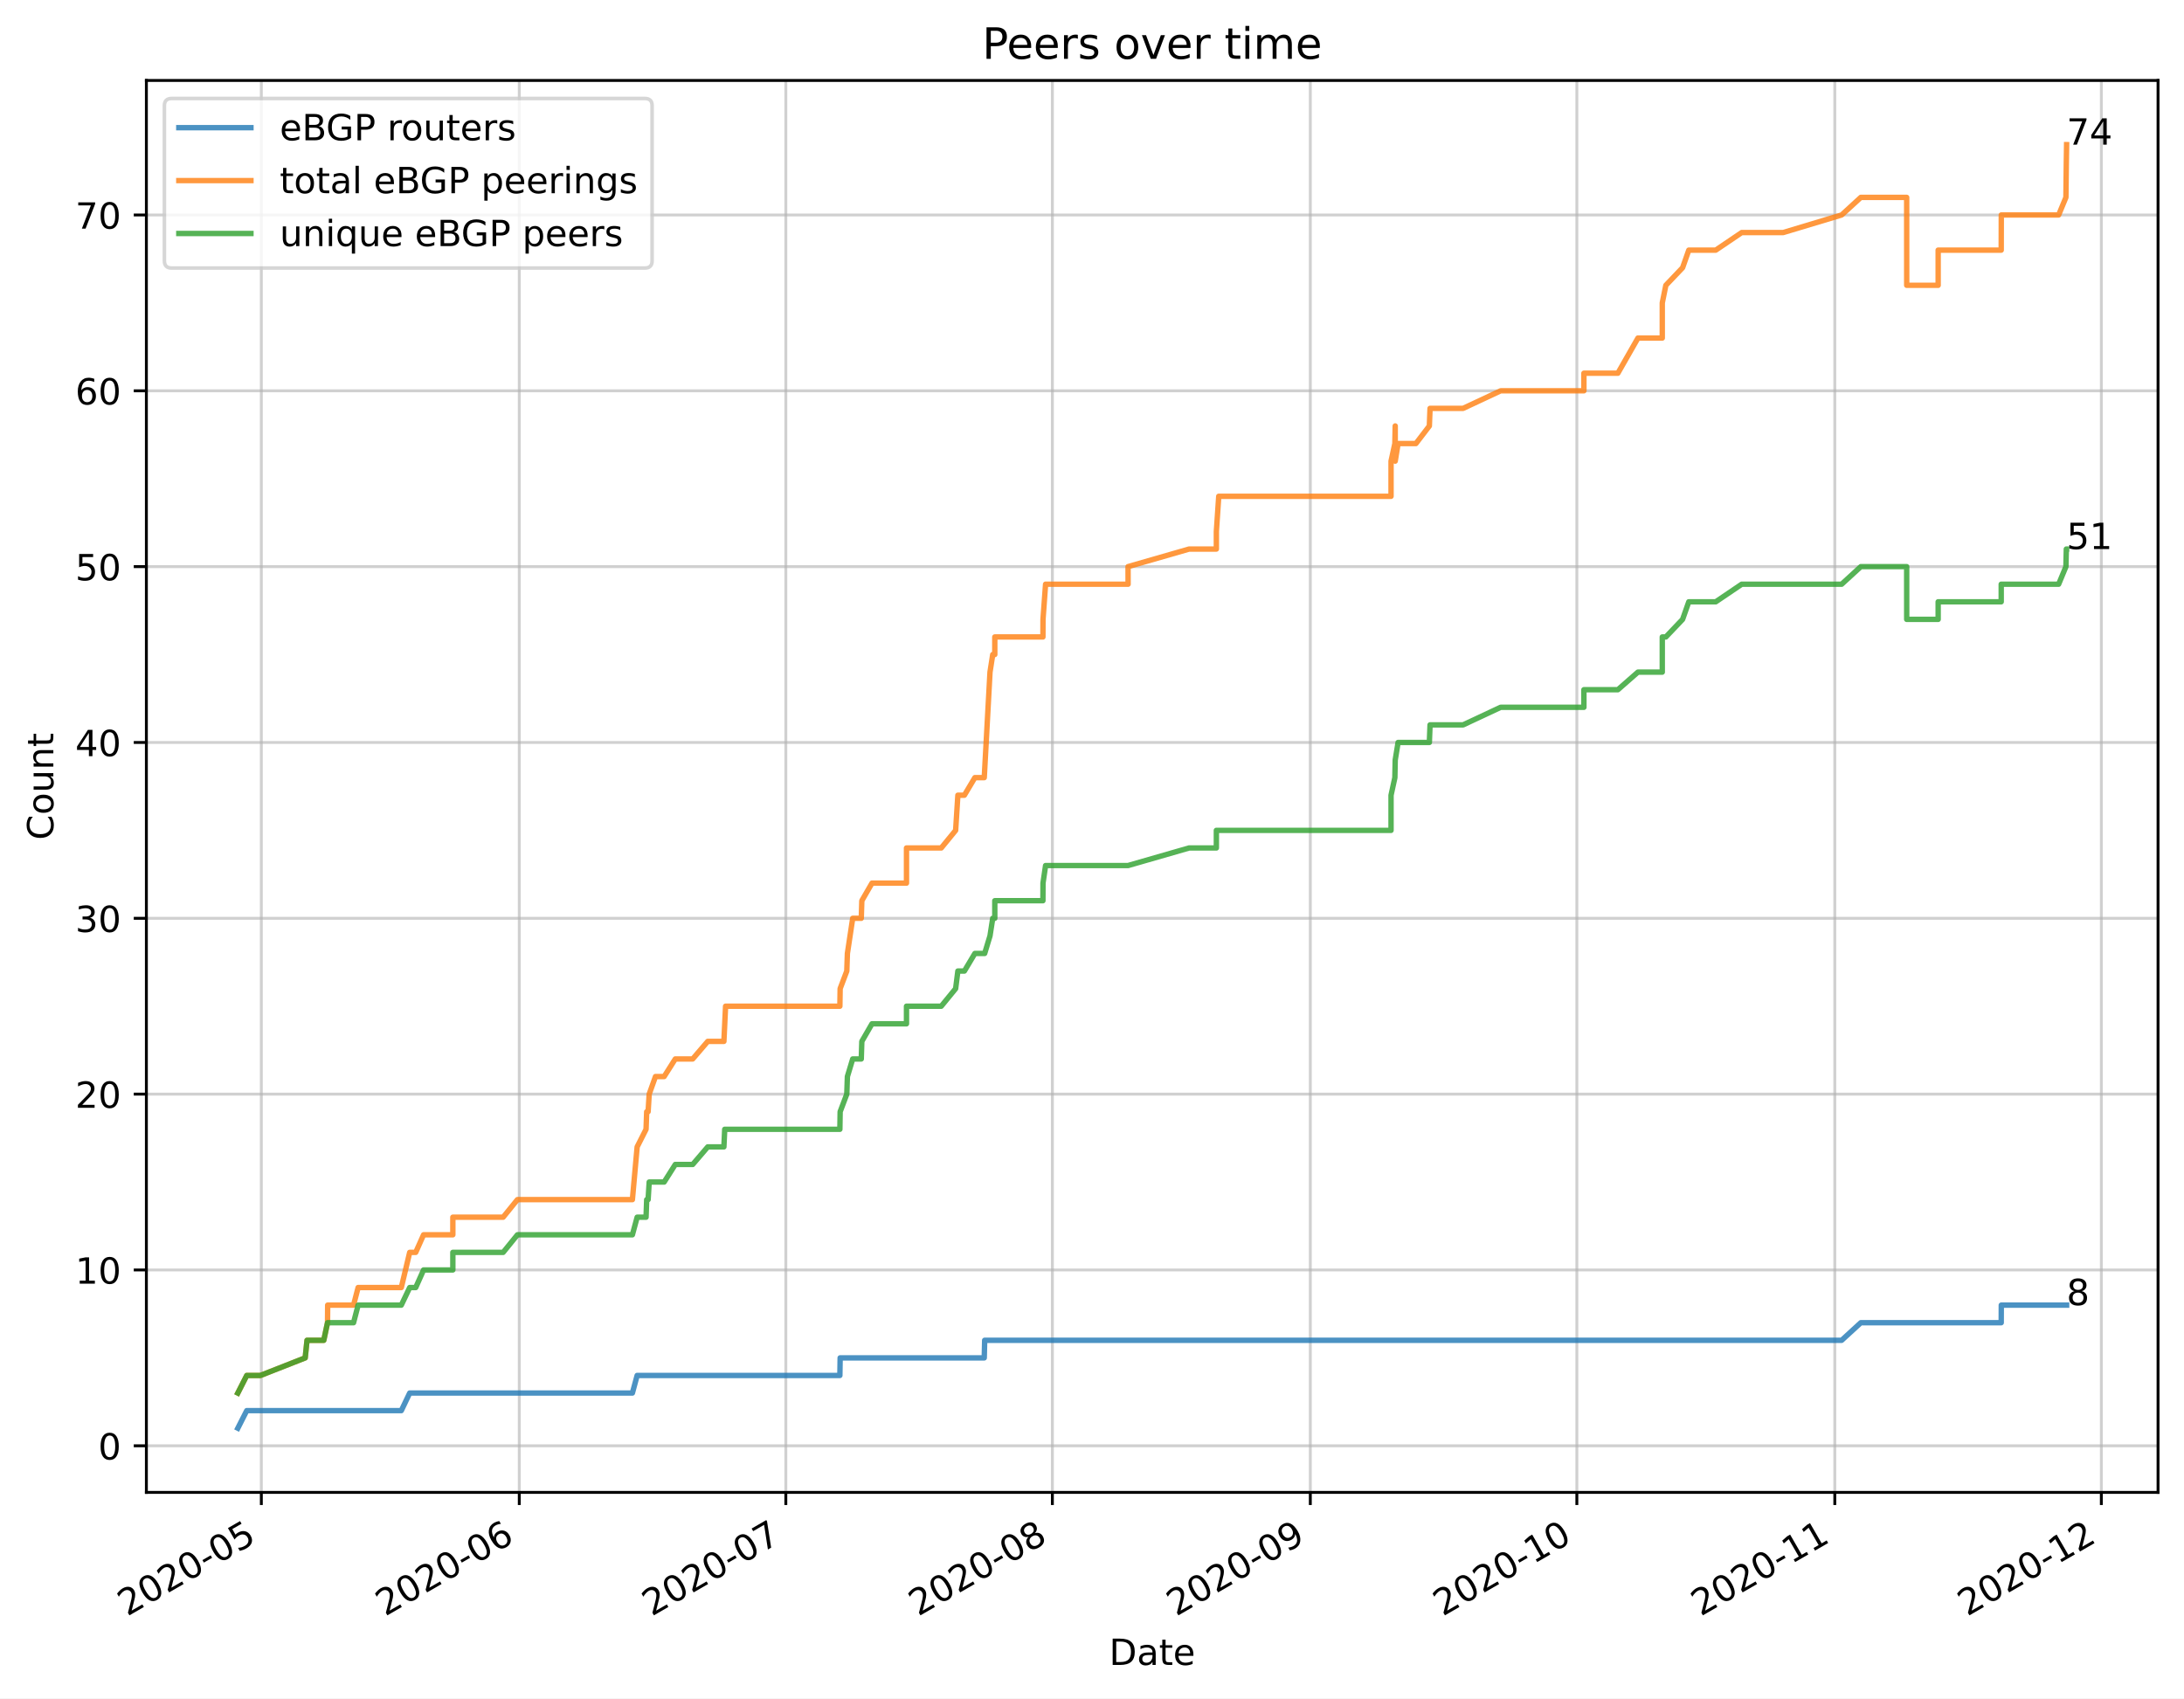
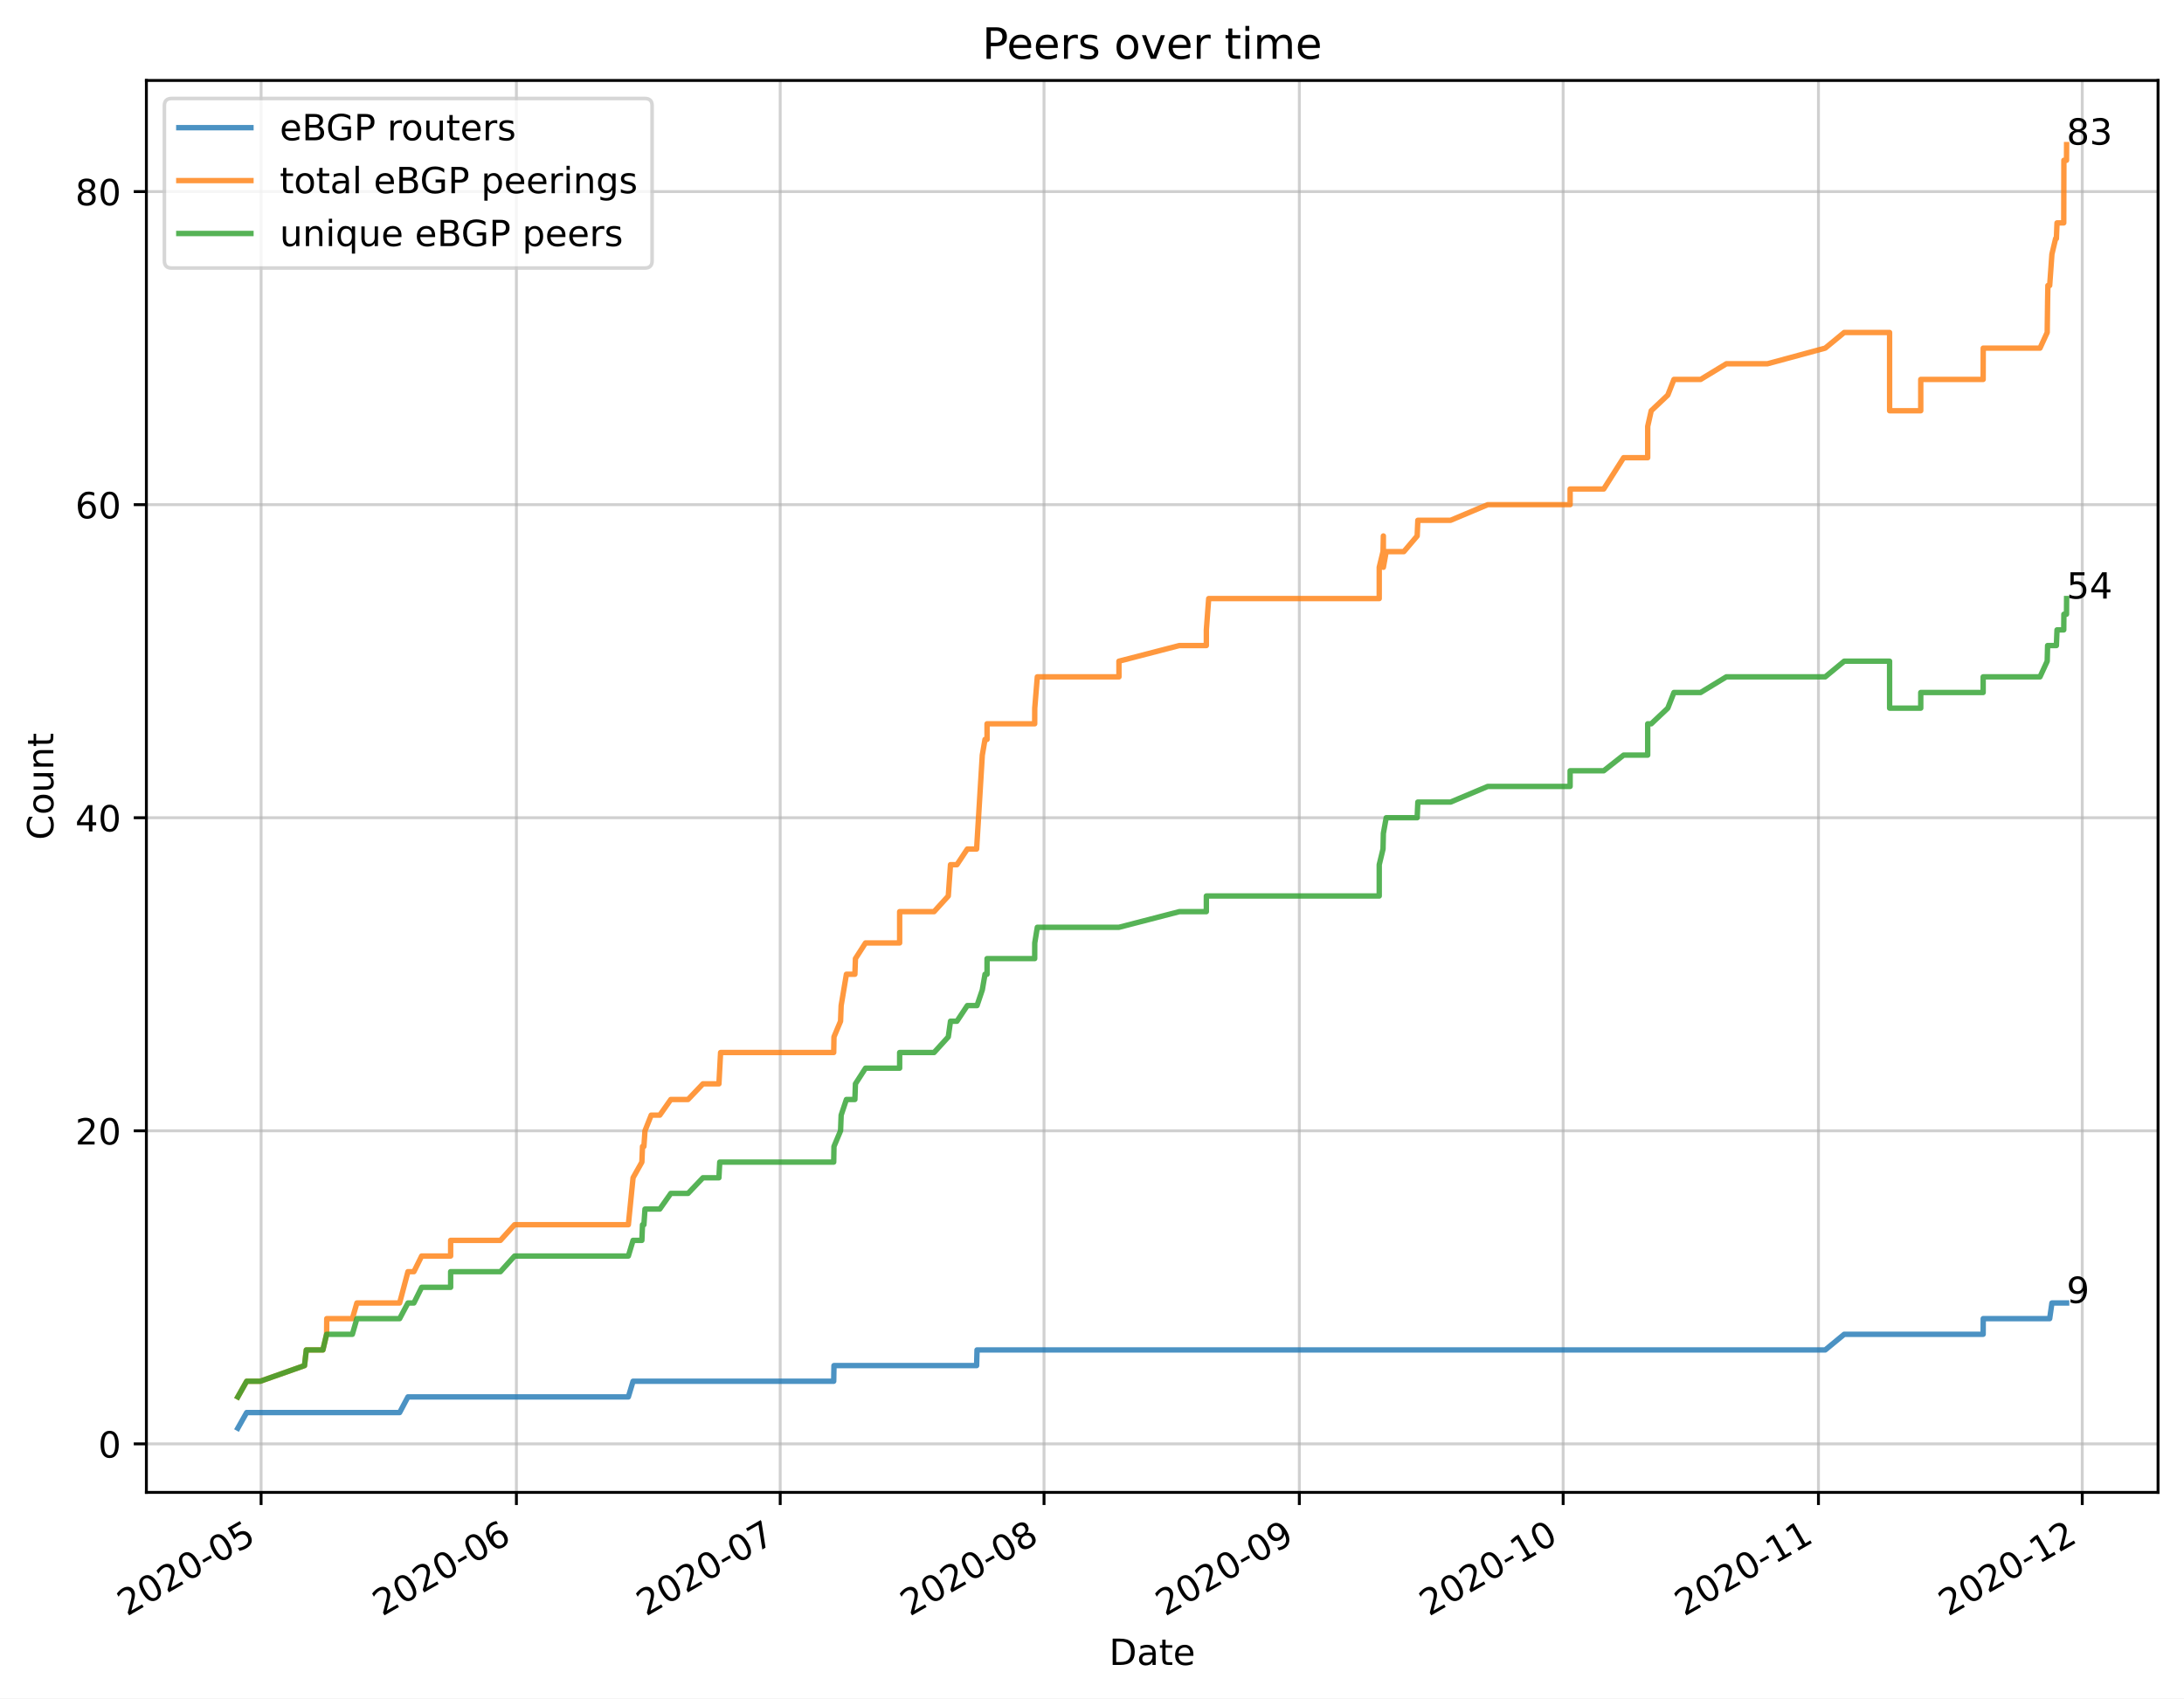
<svg xmlns="http://www.w3.org/2000/svg" xmlns:xlink="http://www.w3.org/1999/xlink" height="471.149pt" version="1.1" viewBox="0 0 605.803 471.149" width="605.803pt">
  <defs>
    <style type="text/css">*{stroke-linecap:butt;stroke-linejoin:round;}</style>
  </defs>
  <g id="figure_1">
    <g id="patch_1">
      <path d="M 0 471.149  L 605.803 471.149  L 605.803 0  L 0 0  z " style="fill:#ffffff;" />
    </g>
    <g id="axes_1">
      <g id="patch_2">
        <path d="M 40.603 413.998  L 598.603 413.998  L 598.603 22.318  L 40.603 22.318  z " style="fill:#ffffff;" />
      </g>
      <g id="matplotlib.axis_1">
        <g id="xtick_1">
          <g id="line2d_1">
-             <path clip-path="url(#pe61dc89801)" d="M 72.49 413.998  L 72.49 22.318  " style="fill:none;stroke:#b0b0b0;stroke-linecap:square;stroke-opacity:0.6;stroke-width:0.8;" />
+             <path clip-path="url(#p9a3ad97d93)" d="M 72.423 413.998  L 72.423 22.318  " style="fill:none;stroke:#b0b0b0;stroke-linecap:square;stroke-opacity:0.6;stroke-width:0.8;" />
          </g>
          <g id="line2d_2">
            <defs>
-               <path d="M 0 0  L 0 3.5  " id="m56347ccbf3" style="stroke:#000000;stroke-width:0.8;" />
+               <path d="M 0 0  L 0 3.5  " id="m1a2324b93e" style="stroke:#000000;stroke-width:0.8;" />
            </defs>
            <g>
-               <use style="stroke:#000000;stroke-width:0.8;" x="72.49" xlink:href="#m56347ccbf3" y="413.998" />
+               <use style="stroke:#000000;stroke-width:0.8;" x="72.423" xlink:href="#m1a2324b93e" y="413.998" />
            </g>
          </g>
          <g id="text_1">
-             <text style="font-family:DejaVu Sans;font-size:10px;font-stretch:normal;font-style:normal;font-weight:normal;" transform="translate(35.2647 448.47)rotate(-30)">2020-05</text>
+             <text style="font-family:DejaVu Sans;font-size:10px;font-stretch:normal;font-style:normal;font-weight:normal;" transform="translate(35.19791 448.47)rotate(-30)">2020-05</text>
          </g>
        </g>
        <g id="xtick_2">
          <g id="line2d_3">
-             <path clip-path="url(#pe61dc89801)" d="M 144.039 413.998  L 144.039 22.318  " style="fill:none;stroke:#b0b0b0;stroke-linecap:square;stroke-opacity:0.6;stroke-width:0.8;" />
+             <path clip-path="url(#p9a3ad97d93)" d="M 143.24 413.998  L 143.24 22.318  " style="fill:none;stroke:#b0b0b0;stroke-linecap:square;stroke-opacity:0.6;stroke-width:0.8;" />
          </g>
          <g id="line2d_4">
            <g>
-               <use style="stroke:#000000;stroke-width:0.8;" x="144.039" xlink:href="#m56347ccbf3" y="413.998" />
+               <use style="stroke:#000000;stroke-width:0.8;" x="143.24" xlink:href="#m1a2324b93e" y="413.998" />
            </g>
          </g>
          <g id="text_2">
-             <text style="font-family:DejaVu Sans;font-size:10px;font-stretch:normal;font-style:normal;font-weight:normal;" transform="translate(106.8141 448.47)rotate(-30)">2020-06</text>
+             <text style="font-family:DejaVu Sans;font-size:10px;font-stretch:normal;font-style:normal;font-weight:normal;" transform="translate(106.0148 448.47)rotate(-30)">2020-06</text>
          </g>
        </g>
        <g id="xtick_3">
          <g id="line2d_5">
-             <path clip-path="url(#pe61dc89801)" d="M 217.973 413.998  L 217.973 22.318  " style="fill:none;stroke:#b0b0b0;stroke-linecap:square;stroke-opacity:0.6;stroke-width:0.8;" />
+             <path clip-path="url(#p9a3ad97d93)" d="M 216.417 413.998  L 216.417 22.318  " style="fill:none;stroke:#b0b0b0;stroke-linecap:square;stroke-opacity:0.6;stroke-width:0.8;" />
          </g>
          <g id="line2d_6">
            <g>
-               <use style="stroke:#000000;stroke-width:0.8;" x="217.973" xlink:href="#m56347ccbf3" y="413.998" />
+               <use style="stroke:#000000;stroke-width:0.8;" x="216.417" xlink:href="#m1a2324b93e" y="413.998" />
            </g>
          </g>
          <g id="text_3">
-             <text style="font-family:DejaVu Sans;font-size:10px;font-stretch:normal;font-style:normal;font-weight:normal;" transform="translate(180.7485 448.47)rotate(-30)">2020-07</text>
+             <text style="font-family:DejaVu Sans;font-size:10px;font-stretch:normal;font-style:normal;font-weight:normal;" transform="translate(179.1922 448.47)rotate(-30)">2020-07</text>
          </g>
        </g>
        <g id="xtick_4">
          <g id="line2d_7">
-             <path clip-path="url(#pe61dc89801)" d="M 291.908 413.998  L 291.908 22.318  " style="fill:none;stroke:#b0b0b0;stroke-linecap:square;stroke-opacity:0.6;stroke-width:0.8;" />
+             <path clip-path="url(#p9a3ad97d93)" d="M 289.594 413.998  L 289.594 22.318  " style="fill:none;stroke:#b0b0b0;stroke-linecap:square;stroke-opacity:0.6;stroke-width:0.8;" />
          </g>
          <g id="line2d_8">
            <g>
-               <use style="stroke:#000000;stroke-width:0.8;" x="291.908" xlink:href="#m56347ccbf3" y="413.998" />
+               <use style="stroke:#000000;stroke-width:0.8;" x="289.594" xlink:href="#m1a2324b93e" y="413.998" />
            </g>
          </g>
          <g id="text_4">
-             <text style="font-family:DejaVu Sans;font-size:10px;font-stretch:normal;font-style:normal;font-weight:normal;" transform="translate(254.6829 448.47)rotate(-30)">2020-08</text>
+             <text style="font-family:DejaVu Sans;font-size:10px;font-stretch:normal;font-style:normal;font-weight:normal;" transform="translate(252.3696 448.47)rotate(-30)">2020-08</text>
          </g>
        </g>
        <g id="xtick_5">
          <g id="line2d_9">
-             <path clip-path="url(#pe61dc89801)" d="M 363.457 413.998  L 363.457 22.318  " style="fill:none;stroke:#b0b0b0;stroke-linecap:square;stroke-opacity:0.6;stroke-width:0.8;" />
+             <path clip-path="url(#p9a3ad97d93)" d="M 360.411 413.998  L 360.411 22.318  " style="fill:none;stroke:#b0b0b0;stroke-linecap:square;stroke-opacity:0.6;stroke-width:0.8;" />
          </g>
          <g id="line2d_10">
            <g>
-               <use style="stroke:#000000;stroke-width:0.8;" x="363.457" xlink:href="#m56347ccbf3" y="413.998" />
+               <use style="stroke:#000000;stroke-width:0.8;" x="360.411" xlink:href="#m1a2324b93e" y="413.998" />
            </g>
          </g>
          <g id="text_5">
-             <text style="font-family:DejaVu Sans;font-size:10px;font-stretch:normal;font-style:normal;font-weight:normal;" transform="translate(326.2323 448.47)rotate(-30)">2020-09</text>
+             <text style="font-family:DejaVu Sans;font-size:10px;font-stretch:normal;font-style:normal;font-weight:normal;" transform="translate(323.1864 448.47)rotate(-30)">2020-09</text>
          </g>
        </g>
        <g id="xtick_6">
          <g id="line2d_11">
-             <path clip-path="url(#pe61dc89801)" d="M 437.391 413.998  L 437.391 22.318  " style="fill:none;stroke:#b0b0b0;stroke-linecap:square;stroke-opacity:0.6;stroke-width:0.8;" />
+             <path clip-path="url(#p9a3ad97d93)" d="M 433.589 413.998  L 433.589 22.318  " style="fill:none;stroke:#b0b0b0;stroke-linecap:square;stroke-opacity:0.6;stroke-width:0.8;" />
          </g>
          <g id="line2d_12">
            <g>
-               <use style="stroke:#000000;stroke-width:0.8;" x="437.391" xlink:href="#m56347ccbf3" y="413.998" />
+               <use style="stroke:#000000;stroke-width:0.8;" x="433.589" xlink:href="#m1a2324b93e" y="413.998" />
            </g>
          </g>
          <g id="text_6">
-             <text style="font-family:DejaVu Sans;font-size:10px;font-stretch:normal;font-style:normal;font-weight:normal;" transform="translate(400.1667 448.47)rotate(-30)">2020-10</text>
+             <text style="font-family:DejaVu Sans;font-size:10px;font-stretch:normal;font-style:normal;font-weight:normal;" transform="translate(396.3638 448.47)rotate(-30)">2020-10</text>
          </g>
        </g>
        <g id="xtick_7">
          <g id="line2d_13">
-             <path clip-path="url(#pe61dc89801)" d="M 508.941 413.998  L 508.941 22.318  " style="fill:none;stroke:#b0b0b0;stroke-linecap:square;stroke-opacity:0.6;stroke-width:0.8;" />
+             <path clip-path="url(#p9a3ad97d93)" d="M 504.406 413.998  L 504.406 22.318  " style="fill:none;stroke:#b0b0b0;stroke-linecap:square;stroke-opacity:0.6;stroke-width:0.8;" />
          </g>
          <g id="line2d_14">
            <g>
-               <use style="stroke:#000000;stroke-width:0.8;" x="508.941" xlink:href="#m56347ccbf3" y="413.998" />
+               <use style="stroke:#000000;stroke-width:0.8;" x="504.406" xlink:href="#m1a2324b93e" y="413.998" />
            </g>
          </g>
          <g id="text_7">
-             <text style="font-family:DejaVu Sans;font-size:10px;font-stretch:normal;font-style:normal;font-weight:normal;" transform="translate(471.7161 448.47)rotate(-30)">2020-11</text>
+             <text style="font-family:DejaVu Sans;font-size:10px;font-stretch:normal;font-style:normal;font-weight:normal;" transform="translate(467.1807 448.47)rotate(-30)">2020-11</text>
          </g>
        </g>
        <g id="xtick_8">
          <g id="line2d_15">
-             <path clip-path="url(#pe61dc89801)" d="M 582.875 413.998  L 582.875 22.318  " style="fill:none;stroke:#b0b0b0;stroke-linecap:square;stroke-opacity:0.6;stroke-width:0.8;" />
+             <path clip-path="url(#p9a3ad97d93)" d="M 577.583 413.998  L 577.583 22.318  " style="fill:none;stroke:#b0b0b0;stroke-linecap:square;stroke-opacity:0.6;stroke-width:0.8;" />
          </g>
          <g id="line2d_16">
            <g>
-               <use style="stroke:#000000;stroke-width:0.8;" x="582.875" xlink:href="#m56347ccbf3" y="413.998" />
+               <use style="stroke:#000000;stroke-width:0.8;" x="577.583" xlink:href="#m1a2324b93e" y="413.998" />
            </g>
          </g>
          <g id="text_8">
-             <text style="font-family:DejaVu Sans;font-size:10px;font-stretch:normal;font-style:normal;font-weight:normal;" transform="translate(545.6505 448.47)rotate(-30)">2020-12</text>
+             <text style="font-family:DejaVu Sans;font-size:10px;font-stretch:normal;font-style:normal;font-weight:normal;" transform="translate(540.3581 448.47)rotate(-30)">2020-12</text>
          </g>
        </g>
        <g id="text_9">
          <text style="font-family:DejaVu Sans;font-size:10px;font-stretch:normal;font-style:normal;font-weight:normal;text-anchor:middle;" transform="rotate(-0, 319.6031, 461.8695)" x="319.603" y="461.869">Date</text>
        </g>
      </g>
      <g id="matplotlib.axis_2">
        <g id="ytick_1">
          <g id="line2d_17">
-             <path clip-path="url(#pe61dc89801)" d="M 40.603 401.072  L 598.603 401.072  " style="fill:none;stroke:#b0b0b0;stroke-linecap:square;stroke-opacity:0.6;stroke-width:0.8;" />
+             <path clip-path="url(#p9a3ad97d93)" d="M 40.603 400.537  L 598.603 400.537  " style="fill:none;stroke:#b0b0b0;stroke-linecap:square;stroke-opacity:0.6;stroke-width:0.8;" />
          </g>
          <g id="line2d_18">
            <defs>
-               <path d="M 0 0  L -3.5 0  " id="mf6cb038dfe" style="stroke:#000000;stroke-width:0.8;" />
+               <path d="M 0 0  L -3.5 0  " id="m840b3529cb" style="stroke:#000000;stroke-width:0.8;" />
            </defs>
            <g>
-               <use style="stroke:#000000;stroke-width:0.8;" x="40.603" xlink:href="#mf6cb038dfe" y="401.072" />
+               <use style="stroke:#000000;stroke-width:0.8;" x="40.603" xlink:href="#m840b3529cb" y="400.537" />
            </g>
          </g>
          <g id="text_10">
-             <text style="font-family:DejaVu Sans;font-size:10px;font-stretch:normal;font-style:normal;font-weight:normal;text-anchor:end;" transform="rotate(-0, 33.60312, 404.8714)" x="33.603" y="404.871">0</text>
+             <text style="font-family:DejaVu Sans;font-size:10px;font-stretch:normal;font-style:normal;font-weight:normal;text-anchor:end;" transform="rotate(-0, 33.60312, 404.3361)" x="33.603" y="404.336">0</text>
          </g>
        </g>
        <g id="ytick_2">
          <g id="line2d_19">
-             <path clip-path="url(#pe61dc89801)" d="M 40.603 352.295  L 598.603 352.295  " style="fill:none;stroke:#b0b0b0;stroke-linecap:square;stroke-opacity:0.6;stroke-width:0.8;" />
+             <path clip-path="url(#p9a3ad97d93)" d="M 40.603 313.69  L 598.603 313.69  " style="fill:none;stroke:#b0b0b0;stroke-linecap:square;stroke-opacity:0.6;stroke-width:0.8;" />
          </g>
          <g id="line2d_20">
            <g>
-               <use style="stroke:#000000;stroke-width:0.8;" x="40.603" xlink:href="#mf6cb038dfe" y="352.295" />
+               <use style="stroke:#000000;stroke-width:0.8;" x="40.603" xlink:href="#m840b3529cb" y="313.69" />
            </g>
          </g>
          <g id="text_11">
-             <text style="font-family:DejaVu Sans;font-size:10px;font-stretch:normal;font-style:normal;font-weight:normal;text-anchor:end;" transform="rotate(-0, 33.60312, 356.0943)" x="33.603" y="356.094">10</text>
+             <text style="font-family:DejaVu Sans;font-size:10px;font-stretch:normal;font-style:normal;font-weight:normal;text-anchor:end;" transform="rotate(-0, 33.60312, 317.4891)" x="33.603" y="317.489">20</text>
          </g>
        </g>
        <g id="ytick_3">
          <g id="line2d_21">
-             <path clip-path="url(#pe61dc89801)" d="M 40.603 303.518  L 598.603 303.518  " style="fill:none;stroke:#b0b0b0;stroke-linecap:square;stroke-opacity:0.6;stroke-width:0.8;" />
+             <path clip-path="url(#p9a3ad97d93)" d="M 40.603 226.843  L 598.603 226.843  " style="fill:none;stroke:#b0b0b0;stroke-linecap:square;stroke-opacity:0.6;stroke-width:0.8;" />
          </g>
          <g id="line2d_22">
            <g>
-               <use style="stroke:#000000;stroke-width:0.8;" x="40.603" xlink:href="#mf6cb038dfe" y="303.518" />
+               <use style="stroke:#000000;stroke-width:0.8;" x="40.603" xlink:href="#m840b3529cb" y="226.843" />
            </g>
          </g>
          <g id="text_12">
-             <text style="font-family:DejaVu Sans;font-size:10px;font-stretch:normal;font-style:normal;font-weight:normal;text-anchor:end;" transform="rotate(-0, 33.60312, 307.3172)" x="33.603" y="307.317">20</text>
+             <text style="font-family:DejaVu Sans;font-size:10px;font-stretch:normal;font-style:normal;font-weight:normal;text-anchor:end;" transform="rotate(-0, 33.60312, 230.642)" x="33.603" y="230.642">40</text>
          </g>
        </g>
        <g id="ytick_4">
          <g id="line2d_23">
-             <path clip-path="url(#pe61dc89801)" d="M 40.603 254.741  L 598.603 254.741  " style="fill:none;stroke:#b0b0b0;stroke-linecap:square;stroke-opacity:0.6;stroke-width:0.8;" />
+             <path clip-path="url(#p9a3ad97d93)" d="M 40.603 139.996  L 598.603 139.996  " style="fill:none;stroke:#b0b0b0;stroke-linecap:square;stroke-opacity:0.6;stroke-width:0.8;" />
          </g>
          <g id="line2d_24">
            <g>
-               <use style="stroke:#000000;stroke-width:0.8;" x="40.603" xlink:href="#mf6cb038dfe" y="254.741" />
+               <use style="stroke:#000000;stroke-width:0.8;" x="40.603" xlink:href="#m840b3529cb" y="139.996" />
            </g>
          </g>
          <g id="text_13">
-             <text style="font-family:DejaVu Sans;font-size:10px;font-stretch:normal;font-style:normal;font-weight:normal;text-anchor:end;" transform="rotate(-0, 33.60312, 258.5402)" x="33.603" y="258.54">30</text>
+             <text style="font-family:DejaVu Sans;font-size:10px;font-stretch:normal;font-style:normal;font-weight:normal;text-anchor:end;" transform="rotate(-0, 33.60312, 143.795)" x="33.603" y="143.795">60</text>
          </g>
        </g>
        <g id="ytick_5">
          <g id="line2d_25">
-             <path clip-path="url(#pe61dc89801)" d="M 40.603 205.964  L 598.603 205.964  " style="fill:none;stroke:#b0b0b0;stroke-linecap:square;stroke-opacity:0.6;stroke-width:0.8;" />
+             <path clip-path="url(#p9a3ad97d93)" d="M 40.603 53.149  L 598.603 53.149  " style="fill:none;stroke:#b0b0b0;stroke-linecap:square;stroke-opacity:0.6;stroke-width:0.8;" />
          </g>
          <g id="line2d_26">
            <g>
-               <use style="stroke:#000000;stroke-width:0.8;" x="40.603" xlink:href="#mf6cb038dfe" y="205.964" />
+               <use style="stroke:#000000;stroke-width:0.8;" x="40.603" xlink:href="#m840b3529cb" y="53.149" />
            </g>
          </g>
          <g id="text_14">
-             <text style="font-family:DejaVu Sans;font-size:10px;font-stretch:normal;font-style:normal;font-weight:normal;text-anchor:end;" transform="rotate(-0, 33.60312, 209.7631)" x="33.603" y="209.763">40</text>
-           </g>
-         </g>
-         <g id="ytick_6">
-           <g id="line2d_27">
-             <path clip-path="url(#pe61dc89801)" d="M 40.603 157.187  L 598.603 157.187  " style="fill:none;stroke:#b0b0b0;stroke-linecap:square;stroke-opacity:0.6;stroke-width:0.8;" />
-           </g>
-           <g id="line2d_28">
-             <g>
-               <use style="stroke:#000000;stroke-width:0.8;" x="40.603" xlink:href="#mf6cb038dfe" y="157.187" />
-             </g>
-           </g>
-           <g id="text_15">
-             <text style="font-family:DejaVu Sans;font-size:10px;font-stretch:normal;font-style:normal;font-weight:normal;text-anchor:end;" transform="rotate(-0, 33.60312, 160.986)" x="33.603" y="160.986">50</text>
-           </g>
-         </g>
-         <g id="ytick_7">
-           <g id="line2d_29">
-             <path clip-path="url(#pe61dc89801)" d="M 40.603 108.41  L 598.603 108.41  " style="fill:none;stroke:#b0b0b0;stroke-linecap:square;stroke-opacity:0.6;stroke-width:0.8;" />
-           </g>
-           <g id="line2d_30">
-             <g>
-               <use style="stroke:#000000;stroke-width:0.8;" x="40.603" xlink:href="#mf6cb038dfe" y="108.41" />
-             </g>
-           </g>
-           <g id="text_16">
-             <text style="font-family:DejaVu Sans;font-size:10px;font-stretch:normal;font-style:normal;font-weight:normal;text-anchor:end;" transform="rotate(-0, 33.60312, 112.2089)" x="33.603" y="112.209">60</text>
-           </g>
-         </g>
-         <g id="ytick_8">
-           <g id="line2d_31">
-             <path clip-path="url(#pe61dc89801)" d="M 40.603 59.633  L 598.603 59.633  " style="fill:none;stroke:#b0b0b0;stroke-linecap:square;stroke-opacity:0.6;stroke-width:0.8;" />
-           </g>
-           <g id="line2d_32">
-             <g>
-               <use style="stroke:#000000;stroke-width:0.8;" x="40.603" xlink:href="#mf6cb038dfe" y="59.633" />
-             </g>
-           </g>
-           <g id="text_17">
-             <text style="font-family:DejaVu Sans;font-size:10px;font-stretch:normal;font-style:normal;font-weight:normal;text-anchor:end;" transform="rotate(-0, 33.60312, 63.43181)" x="33.603" y="63.432">70</text>
-           </g>
-         </g>
-         <g id="text_18">
+             <text style="font-family:DejaVu Sans;font-size:10px;font-stretch:normal;font-style:normal;font-weight:normal;text-anchor:end;" transform="rotate(-0, 33.60312, 56.94803)" x="33.603" y="56.948">80</text>
+           </g>
+         </g>
+         <g id="text_15">
          <text style="font-family:DejaVu Sans;font-size:10px;font-stretch:normal;font-style:normal;font-weight:normal;text-anchor:middle;" transform="rotate(-90, 14.79844, 218.1581)" x="14.798" y="218.158">Count</text>
        </g>
      </g>
-       <g id="line2d_33">
-         <path clip-path="url(#pe61dc89801)" d="M 573.239 362.051  L 555.121 362.051  L 555.102 366.928  L 516.161 366.928  L 510.841 371.806  L 273.13 371.806  L 273.014 376.684  L 233.042 376.684  L 232.965 381.561  L 176.734 381.561  L 175.416 386.439  L 113.644 386.439  L 111.314 391.317  L 68.445 391.317  L 65.967 396.194  L 65.967 396.194  " style="fill:none;stroke:#1f77b4;stroke-linecap:square;stroke-opacity:0.8;stroke-width:1.5;" />
-       </g>
-       <g id="line2d_34">
-         <path clip-path="url(#pe61dc89801)" d="M 573.239 40.122  L 573.162 44.999  L 573.05 54.755  L 571.032 59.633  L 555.121 59.633  L 555.102 69.388  L 537.612 69.388  L 537.611 79.143  L 528.886 79.143  L 528.877 54.755  L 516.161 54.755  L 510.841 59.633  L 494.628 64.51  L 483.126 64.51  L 475.918 69.388  L 468.442 69.388  L 466.721 74.266  L 462.075 79.143  L 461.088 84.021  L 461.086 93.777  L 454.336 93.777  L 448.768 103.532  L 439.348 103.532  L 439.347 108.41  L 416.258 108.41  L 405.832 113.287  L 396.67 113.287  L 396.479 118.165  L 392.749 123.043  L 387.803 123.043  L 387.01 127.921  L 387.009 118.165  L 386.913 123.043  L 385.852 127.921  L 385.849 137.676  L 338.058 137.676  L 337.399 147.431  L 337.397 152.309  L 329.837 152.309  L 312.9 157.187  L 312.913 162.064  L 312.895 162.064  L 290.025 162.064  L 289.31 171.82  L 289.29 176.698  L 275.94 176.698  L 275.939 181.575  L 275.367 181.575  L 274.609 186.453  L 273.014 215.719  L 270.411 215.719  L 267.504 220.597  L 265.697 220.597  L 265.078 230.352  L 261.086 235.23  L 251.445 235.23  L 251.444 244.986  L 241.874 244.986  L 239.056 249.863  L 238.901 254.741  L 236.524 254.741  L 235.053 264.496  L 234.886 269.374  L 233.042 274.252  L 232.965 279.129  L 201.263 279.129  L 200.798 288.885  L 196.319 288.885  L 192.141 293.763  L 187.313 293.763  L 184.226 298.64  L 181.818 298.64  L 180.076 303.518  L 179.775 308.396  L 179.382 308.396  L 179.204 313.273  L 176.734 318.151  L 175.416 332.784  L 143.526 332.784  L 139.566 337.662  L 125.61 337.662  L 125.61 342.54  L 117.489 342.54  L 115.313 347.417  L 113.644 347.417  L 111.314 357.173  L 99.336 357.173  L 98.069 362.051  L 90.888 362.051  L 90.851 366.928  L 89.809 371.806  L 85.162 371.806  L 84.657 376.684  L 72.232 381.561  L 68.445 381.561  L 65.967 386.439  L 65.967 386.439  " style="fill:none;stroke:#ff7f0e;stroke-linecap:square;stroke-opacity:0.8;stroke-width:1.5;" />
-       </g>
-       <g id="line2d_35">
-         <path clip-path="url(#pe61dc89801)" d="M 573.239 152.309  L 573.162 152.309  L 573.05 157.187  L 571.032 162.064  L 555.103 162.064  L 555.102 166.942  L 537.612 166.942  L 537.611 171.82  L 528.886 171.82  L 528.877 157.187  L 516.161 157.187  L 510.841 162.064  L 483.126 162.064  L 475.918 166.942  L 468.442 166.942  L 466.721 171.82  L 462.075 176.698  L 461.088 176.698  L 461.086 186.453  L 454.336 186.453  L 448.768 191.331  L 439.348 191.331  L 439.347 196.208  L 416.258 196.208  L 405.832 201.086  L 396.67 201.086  L 396.479 205.964  L 387.803 205.964  L 387.009 210.842  L 386.913 215.719  L 385.852 220.597  L 385.849 230.352  L 337.399 230.352  L 337.397 235.23  L 329.837 235.23  L 312.895 240.108  L 290.025 240.108  L 289.31 244.986  L 289.29 249.863  L 275.94 249.863  L 275.939 254.741  L 275.367 254.741  L 274.609 259.619  L 273.13 264.496  L 270.411 264.496  L 267.504 269.374  L 265.697 269.374  L 265.078 274.252  L 261.086 279.129  L 251.445 279.129  L 251.444 284.007  L 241.874 284.007  L 239.056 288.885  L 238.901 293.763  L 236.524 293.763  L 235.053 298.64  L 234.886 303.518  L 233.042 308.396  L 232.965 313.273  L 201.023 313.273  L 200.798 318.151  L 196.319 318.151  L 192.141 323.029  L 187.313 323.029  L 184.226 327.907  L 180.076 327.907  L 179.775 332.784  L 179.382 332.784  L 179.204 337.662  L 176.734 337.662  L 175.416 342.54  L 143.526 342.54  L 139.566 347.417  L 125.61 347.417  L 125.61 352.295  L 117.489 352.295  L 115.313 357.173  L 113.644 357.173  L 111.314 362.051  L 99.336 362.051  L 98.069 366.928  L 90.851 366.928  L 89.809 371.806  L 85.162 371.806  L 84.657 376.684  L 72.232 381.561  L 68.445 381.561  L 65.967 386.439  L 65.967 386.439  " style="fill:none;stroke:#2ca02c;stroke-linecap:square;stroke-opacity:0.8;stroke-width:1.5;" />
+       <g id="line2d_27">
+         <path clip-path="url(#p9a3ad97d93)" d="M 573.239 361.456  L 569.166 361.456  L 568.545 365.798  L 550.113 365.798  L 550.094 370.14  L 511.552 370.14  L 506.286 374.483  L 271.009 374.483  L 270.894 378.825  L 231.331 378.825  L 231.256 383.167  L 175.599 383.167  L 174.295 387.51  L 113.156 387.51  L 110.85 391.852  L 68.42 391.852  L 65.967 396.194  L 65.967 396.194  " style="fill:none;stroke:#1f77b4;stroke-linecap:square;stroke-opacity:0.8;stroke-width:1.5;" />
+       </g>
+       <g id="line2d_28">
+         <path clip-path="url(#p9a3ad97d93)" d="M 573.239 40.122  L 573.213 44.464  L 572.489 44.464  L 572.448 61.834  L 570.579 61.834  L 570.407 66.176  L 570.193 66.176  L 569.166 70.518  L 568.545 79.203  L 568.046 79.203  L 567.969 83.545  L 567.858 92.23  L 565.861 96.572  L 550.113 96.572  L 550.094 105.257  L 532.783 105.257  L 532.782 113.942  L 524.146 113.942  L 524.137 92.23  L 511.552 92.23  L 506.286 96.572  L 490.239 100.915  L 478.855 100.915  L 471.721 105.257  L 464.321 105.257  L 462.618 109.599  L 458.02 113.942  L 457.043 118.284  L 457.041 126.969  L 450.36 126.969  L 444.849 135.653  L 435.526 135.653  L 435.524 139.996  L 412.672 139.996  L 402.352 144.338  L 393.284 144.338  L 393.096 148.681  L 389.403 153.023  L 384.508 153.023  L 383.723 157.365  L 383.722 148.681  L 383.627 153.023  L 382.577 157.365  L 382.573 166.05  L 335.272 166.05  L 334.62 174.735  L 334.618 179.077  L 327.136 179.077  L 310.372 183.419  L 310.385 187.762  L 310.367 187.762  L 287.731 187.762  L 287.024 196.446  L 287.004 200.789  L 273.79 200.789  L 273.789 205.131  L 273.223 205.131  L 272.473 209.473  L 270.894 235.528  L 268.317 235.528  L 265.44 239.87  L 263.652 239.87  L 263.039 248.555  L 259.089 252.897  L 249.546 252.897  L 249.545 261.582  L 240.073 261.582  L 237.284 265.924  L 237.13 270.266  L 234.777 270.266  L 233.322 278.951  L 233.157 283.293  L 231.331 287.636  L 231.256 291.978  L 199.878 291.978  L 199.418 300.663  L 194.984 300.663  L 190.849 305.005  L 186.07 305.005  L 183.015 309.347  L 180.632 309.347  L 178.907 313.69  L 178.61 318.032  L 178.221 318.032  L 178.044 322.375  L 175.599 326.717  L 174.295 339.744  L 142.732 339.744  L 138.812 344.086  L 124.999 344.086  L 124.999 348.429  L 116.962 348.429  L 114.808 352.771  L 113.156 352.771  L 110.85 361.456  L 98.994 361.456  L 97.741 365.798  L 90.633 365.798  L 90.596 370.14  L 89.565 374.483  L 84.965 374.483  L 84.466 378.825  L 72.168 383.167  L 68.42 383.167  L 65.967 387.51  L 65.967 387.51  " style="fill:none;stroke:#ff7f0e;stroke-linecap:square;stroke-opacity:0.8;stroke-width:1.5;" />
+       </g>
+       <g id="line2d_29">
+         <path clip-path="url(#p9a3ad97d93)" d="M 573.239 166.05  L 573.213 170.392  L 572.489 170.392  L 572.448 174.735  L 570.579 174.735  L 570.407 179.077  L 567.969 179.077  L 567.858 183.419  L 565.861 187.762  L 550.095 187.762  L 550.094 192.104  L 532.783 192.104  L 532.782 196.446  L 524.146 196.446  L 524.137 183.419  L 511.552 183.419  L 506.286 187.762  L 478.855 187.762  L 471.721 192.104  L 464.321 192.104  L 462.618 196.446  L 458.02 200.789  L 457.043 200.789  L 457.041 209.473  L 450.36 209.473  L 444.849 213.816  L 435.526 213.816  L 435.524 218.158  L 412.672 218.158  L 402.352 222.5  L 393.284 222.5  L 393.096 226.843  L 384.508 226.843  L 383.722 231.185  L 383.627 235.528  L 382.577 239.87  L 382.573 248.555  L 334.62 248.555  L 334.618 252.897  L 327.136 252.897  L 310.367 257.239  L 287.731 257.239  L 287.024 261.582  L 287.004 265.924  L 273.79 265.924  L 273.789 270.266  L 273.223 270.266  L 272.473 274.609  L 271.009 278.951  L 268.317 278.951  L 265.44 283.293  L 263.652 283.293  L 263.039 287.636  L 259.089 291.978  L 249.546 291.978  L 249.545 296.32  L 240.073 296.32  L 237.284 300.663  L 237.13 305.005  L 234.777 305.005  L 233.322 309.347  L 233.157 313.69  L 231.331 318.032  L 231.256 322.375  L 199.641 322.375  L 199.418 326.717  L 194.984 326.717  L 190.849 331.059  L 186.07 331.059  L 183.015 335.402  L 178.907 335.402  L 178.61 339.744  L 178.221 339.744  L 178.044 344.086  L 175.599 344.086  L 174.295 348.429  L 142.732 348.429  L 138.812 352.771  L 124.999 352.771  L 124.999 357.113  L 116.962 357.113  L 114.808 361.456  L 113.156 361.456  L 110.85 365.798  L 98.994 365.798  L 97.741 370.14  L 90.596 370.14  L 89.565 374.483  L 84.965 374.483  L 84.466 378.825  L 72.168 383.167  L 68.42 383.167  L 65.967 387.51  L 65.967 387.51  " style="fill:none;stroke:#2ca02c;stroke-linecap:square;stroke-opacity:0.8;stroke-width:1.5;" />
      </g>
      <g id="patch_3">
        <path d="M 40.603 413.998  L 40.603 22.318  " style="fill:none;stroke:#000000;stroke-linecap:square;stroke-linejoin:miter;stroke-width:0.8;" />
      </g>
      <g id="patch_4">
        <path d="M 598.603 413.998  L 598.603 22.318  " style="fill:none;stroke:#000000;stroke-linecap:square;stroke-linejoin:miter;stroke-width:0.8;" />
      </g>
      <g id="patch_5">
        <path d="M 40.603 413.998  L 598.603 413.998  " style="fill:none;stroke:#000000;stroke-linecap:square;stroke-linejoin:miter;stroke-width:0.8;" />
      </g>
      <g id="patch_6">
        <path d="M 40.603 22.318  L 598.603 22.318  " style="fill:none;stroke:#000000;stroke-linecap:square;stroke-linejoin:miter;stroke-width:0.8;" />
      </g>
+       <g id="text_16">
+         <text style="font-family:DejaVu Sans;font-size:10px;font-stretch:normal;font-style:normal;font-weight:normal;text-anchor:start;" transform="rotate(-0, 573.2395, 361.4557)" x="573.239" y="361.456">9</text>
+       </g>
+       <g id="text_17">
+         <text style="font-family:DejaVu Sans;font-size:10px;font-stretch:normal;font-style:normal;font-weight:normal;text-anchor:start;" transform="rotate(-0, 573.2395, 40.12176)" x="573.239" y="40.122">83</text>
+       </g>
+       <g id="text_18">
+         <text style="font-family:DejaVu Sans;font-size:10px;font-stretch:normal;font-style:normal;font-weight:normal;text-anchor:start;" transform="rotate(-0, 573.2395, 166.0499)" x="573.239" y="166.05">54</text>
+       </g>
      <g id="text_19">
-         <text style="font-family:DejaVu Sans;font-size:10px;font-stretch:normal;font-style:normal;font-weight:normal;text-anchor:start;" transform="rotate(-0, 573.2395, 362.0505)" x="573.239" y="362.051">8</text>
-       </g>
-       <g id="text_20">
-         <text style="font-family:DejaVu Sans;font-size:10px;font-stretch:normal;font-style:normal;font-weight:normal;text-anchor:start;" transform="rotate(-0, 573.2395, 40.12176)" x="573.239" y="40.122">74</text>
-       </g>
-       <g id="text_21">
-         <text style="font-family:DejaVu Sans;font-size:10px;font-stretch:normal;font-style:normal;font-weight:normal;text-anchor:start;" transform="rotate(-0, 573.2395, 152.3091)" x="573.239" y="152.309">51</text>
-       </g>
-       <g id="text_22">
        <text style="font-family:DejaVu Sans;font-size:12px;font-stretch:normal;font-style:normal;font-weight:normal;text-anchor:middle;" transform="rotate(-0, 319.6031, 16.31812)" x="319.603" y="16.318">Peers over time</text>
      </g>
      <g id="legend_1">
        <g id="patch_7">
          <path d="M 47.603 74.353  L 178.881 74.353  Q 180.881 74.353 180.881 72.353  L 180.881 29.318  Q 180.881 27.318 178.881 27.318  L 47.603 27.318  Q 45.603 27.318 45.603 29.318  L 45.603 72.353  Q 45.603 74.353 47.603 74.353  z " style="fill:#ffffff;opacity:0.8;stroke:#cccccc;stroke-linejoin:miter;" />
        </g>
-         <g id="line2d_36">
+         <g id="line2d_30">
          <path d="M 49.603 35.417  L 69.603 35.417  " style="fill:none;stroke:#1f77b4;stroke-linecap:square;stroke-opacity:0.8;stroke-width:1.5;" />
        </g>
-         <g id="line2d_37" />
-         <g id="text_23">
+         <g id="line2d_31" />
+         <g id="text_20">
          <text style="font-family:DejaVu Sans;font-size:10px;font-stretch:normal;font-style:normal;font-weight:normal;text-anchor:start;" transform="rotate(-0, 77.60313, 38.91656)" x="77.603" y="38.917">eBGP routers</text>
        </g>
-         <g id="line2d_38">
+         <g id="line2d_32">
          <path d="M 49.603 50.095  L 69.603 50.095  " style="fill:none;stroke:#ff7f0e;stroke-linecap:square;stroke-opacity:0.8;stroke-width:1.5;" />
        </g>
-         <g id="line2d_39" />
-         <g id="text_24">
+         <g id="line2d_33" />
+         <g id="text_21">
          <text style="font-family:DejaVu Sans;font-size:10px;font-stretch:normal;font-style:normal;font-weight:normal;text-anchor:start;" transform="rotate(-0, 77.60313, 53.59469)" x="77.603" y="53.595">total eBGP peerings</text>
        </g>
-         <g id="line2d_40">
+         <g id="line2d_34">
          <path d="M 49.603 64.773  L 69.603 64.773  " style="fill:none;stroke:#2ca02c;stroke-linecap:square;stroke-opacity:0.8;stroke-width:1.5;" />
        </g>
-         <g id="line2d_41" />
-         <g id="text_25">
+         <g id="line2d_35" />
+         <g id="text_22">
          <text style="font-family:DejaVu Sans;font-size:10px;font-stretch:normal;font-style:normal;font-weight:normal;text-anchor:start;" transform="rotate(-0, 77.60313, 68.27281)" x="77.603" y="68.273">unique eBGP peers</text>
        </g>
      </g>
    </g>
  </g>
  <defs>
-     <clipPath id="pe61dc89801">
+     <clipPath id="p9a3ad97d93">
      <rect height="391.68" width="558" x="40.603" y="22.318" />
    </clipPath>
  </defs>
</svg>
